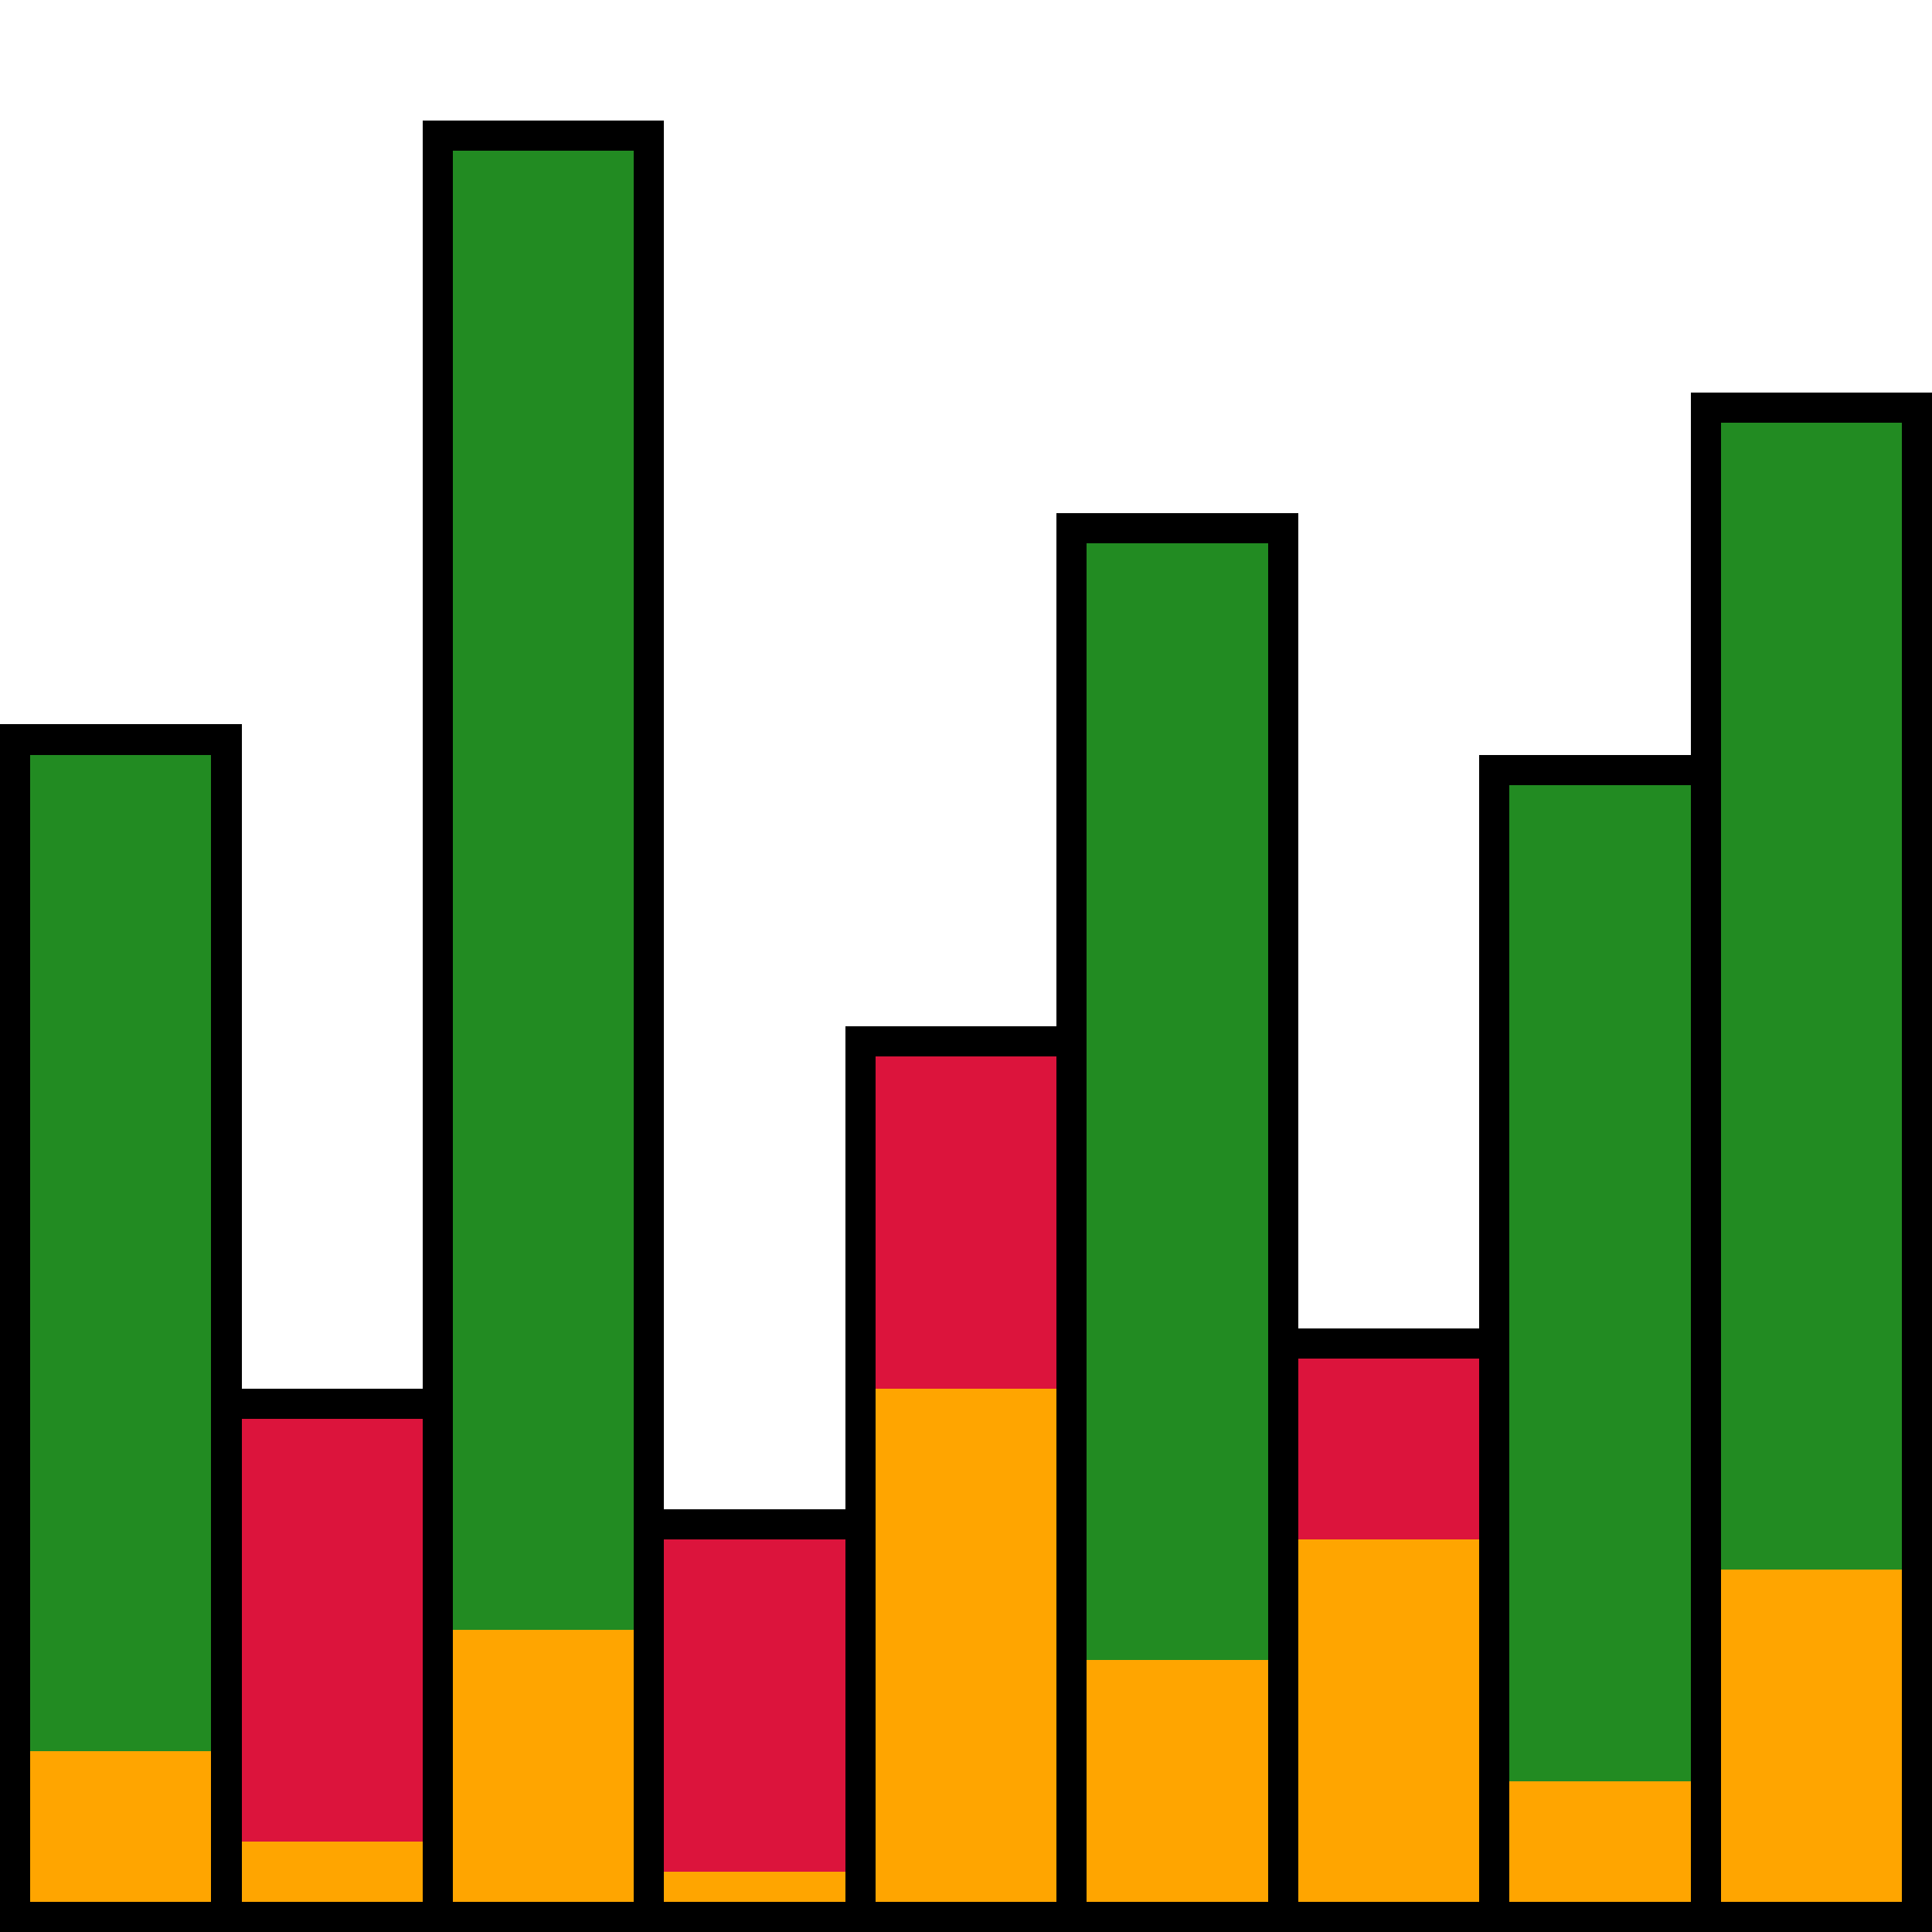
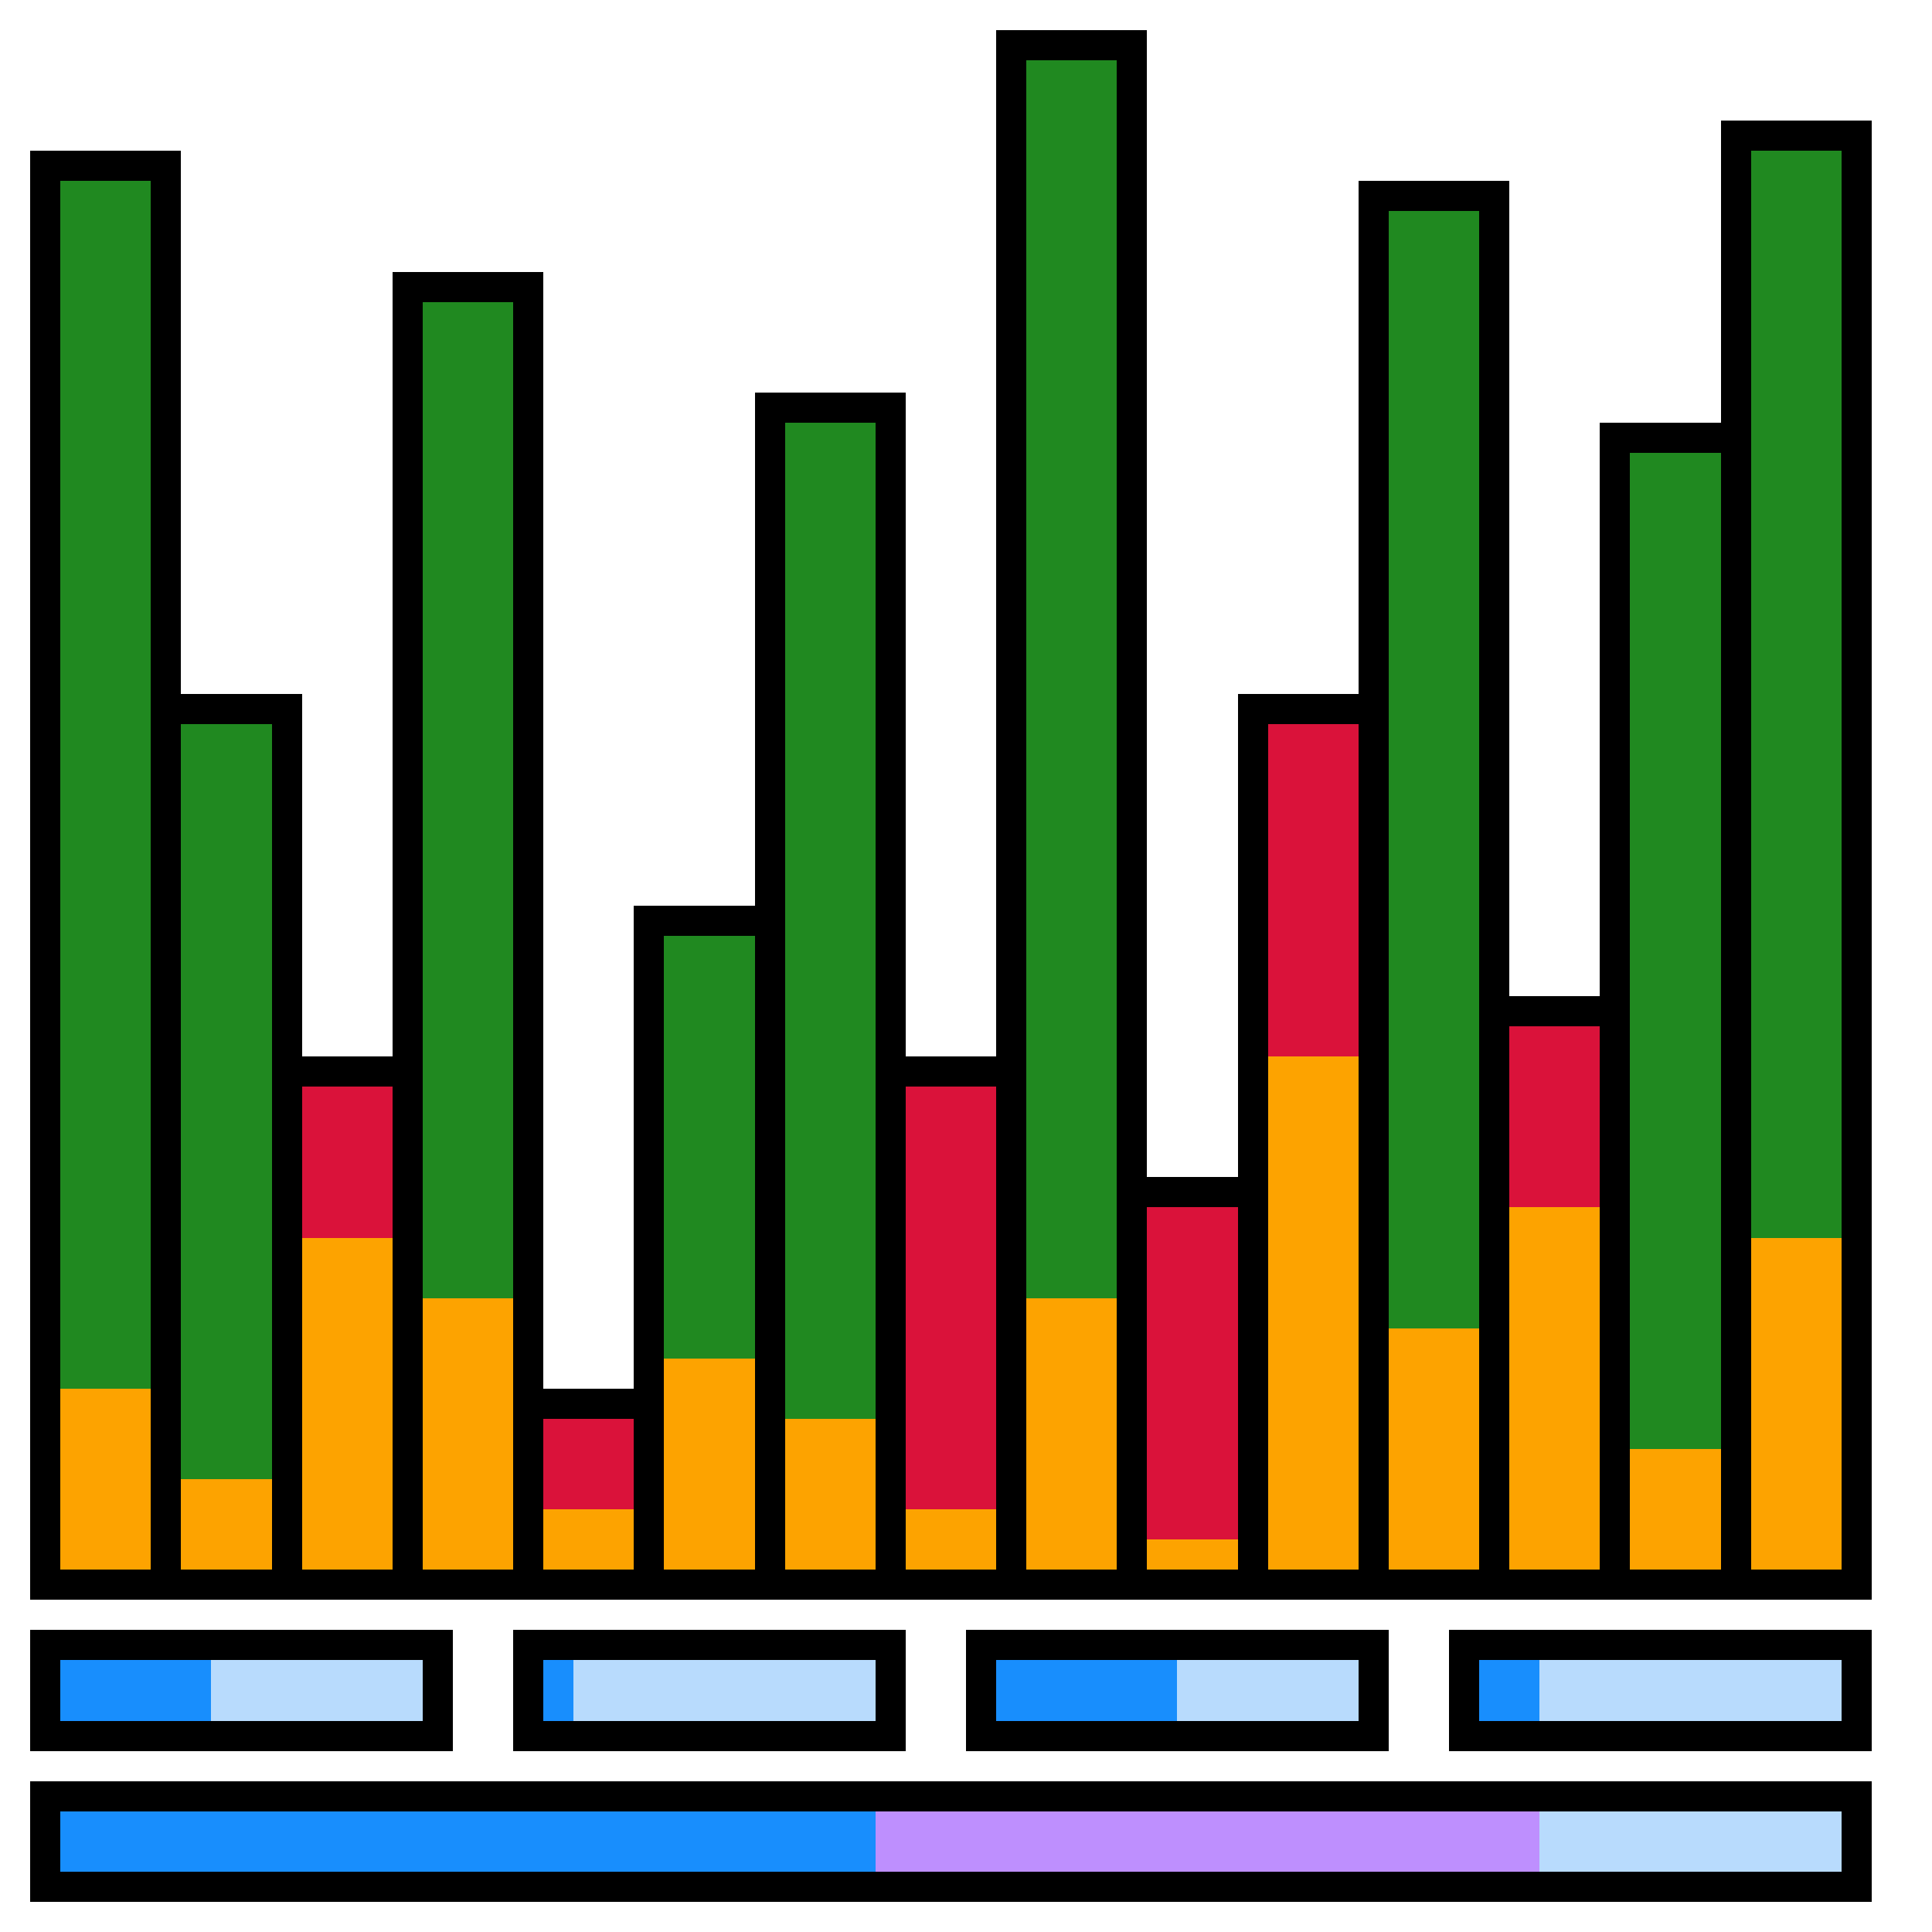
- <svg xmlns="http://www.w3.org/2000/svg" width="512" height="512" shape-rendering="crispEdges" viewBox="0 0 135.467 135.467">
+ <svg xmlns="http://www.w3.org/2000/svg" width="512" height="512" shape-rendering="crispEdges">
  <defs />
-   <path fill="orange" d="M8.467 133.35h-6.35v-10.584h12.7v10.584zm14.817 0h-6.35v-4.234h12.7v4.234zm14.816 0h-6.35V114.3h12.7v19.05zm14.817 0h-6.35v-2.117h12.7v2.117zm14.817 0h-6.35V97.366h12.7v35.984zm14.816 0H76.2v-16.934h12.7v16.934zm14.817 0h-6.35v-25.4h12.7v25.4zm14.817 0h-6.35v-8.467h12.7v8.467zm14.816 0h-6.35v-23.284h12.7v23.284z" />
-   <path fill="#dc143c" d="M52.917 131.233h-6.35V107.95h12.7v23.283zm-29.633-2.117h-6.35V99.483h12.7v29.633zm74.083-21.166h-6.35v-12.7h12.7v12.7zM67.734 97.366h-6.35V74.083h12.7v23.283z" />
-   <path fill="#228b22" d="M112.184 124.883h-6.35v-69.85h12.7v69.85zM8.467 122.766h-6.35v-69.85h12.7v69.85zm74.083-6.35H76.2V38.1h12.7v78.316zM38.1 114.3h-6.35V10.583h12.7V114.3zm88.9-4.234h-6.35V29.633h12.7v80.433z" />
-   <path d="M67.734 135.466H0V50.8h16.934v46.566h12.7v-88.9h16.933v97.367h12.7V71.966h14.817V35.983h16.933v57.15h12.7V52.916h14.817v-25.4h16.933v107.95zM8.467 133.35h6.35V52.916h-12.7v80.434zm14.817 0h6.35V99.483h-12.7v33.867zm14.816 0h6.35V10.583h-12.7V133.35zm14.817 0h6.35v-25.4h-12.7v25.4zm14.817 0h6.35V74.083h-12.7v59.267zm14.816 0h6.35V38.1H76.2v95.25zm14.817 0h6.35v-38.1h-12.7v38.1zm14.817 0h6.35V55.033h-12.7v78.317zm14.816 0h6.35V29.633h-12.7V133.35z" />
+   <path fill="#b8dbfd" d="M448 496h-40v-16h80v16zM84 456H56v-16h56v16zm108 0h-40v-16h80v16zm144 0h-24v-16h48v16zm112 0h-40v-16h80v16z" />
+   <path fill="#be8ffe" d="M320 496h-88v-16h176v16z" />
+   <path fill="#188efd" d="M124 496H16v-16h216v16zm-88-40H16v-16h40v16zm116 0h-8v-18.667l8 .208V448zm136 0h-24v-16h48v16zm112 0h-8v-16h16v16z" />
+   <path fill="#fda300" d="M28 416H16v-48h24v48zm32 0H48v-24h24v24zm32 0H80v-88h24v88zm32 0h-12v-72h24v72zm32 0h-12v-16h24v16zm32 0h-12v-56h24v56zm32 0h-12v-40h24v40zm32 0h-12v-16h24v16zm32 0h-12v-72h24v72zm31.615 0H304v-8h24v8zM348 416h-12V280h24v136zm32 0h-12v-64h24v64zm32 0h-12v-96h24v96zm32 0h-12v-32h24v32zm32 0h-12v-88h24v88z" />
+   <path fill="#da123a" d="M316 408h-12v-88h24v88zm-160-8h-12v-24h24v24zm96 0h-12V288h24v112zM92 328H80v-40h24v40zm320-8h-12v-48h24v48zm-64-40h-12v-88h24v88z" />
+   <path fill="#208920" d="M60 392H48V192h24v200zm384-8h-12V120h24v264zm-224-8h-12V112h24v264zm-192-8H16V48h24v320zm160-8h-12V248h24v112zm192-8h-12V56h24v296zm-256-8h-12V80h24v264zm160 0h-12V16h24v328zm192-16h-12V40h24v288z" />
+   <path d="M252 504H8v-32h488v32zm0-8h236v-16H16v16zM64 464H8v-32h112v32zm0-8h48v-16H16v16zm124 8h-52v-32h104v32zm0-8h44v-16h-88v16zm124 8h-56v-32h112v32zm0-8h48v-16h-96v16zm128 8h-56v-32h112v32zm0-8h48v-16h-96v16zm-188-32H8V40h40v144h32v96h24V72h40v296h24V240h32V104h40v176h24V8h40v304h24V184h32V48h40v216h24V112h32V32h40v392zm-224-8h12V48H16v368zm32 0h12V192H48v224zm32 0h12V288H80v128zm32 0h12V80h-24v336zm32 0h12v-40h-24v40zm32 0h12V248h-24v168zm32 0h12V112h-24v304zm32 0h12V288h-24v128zm32 0h12V16h-24v400zm32 0h12v-96h-24v96zm32 0h12V192h-24v224zm32 0h12V56h-24v360zm32 0h12V272h-24v144zm32 0h12V120h-24v296zm32 0h12V40h-24v376z" />
</svg>
